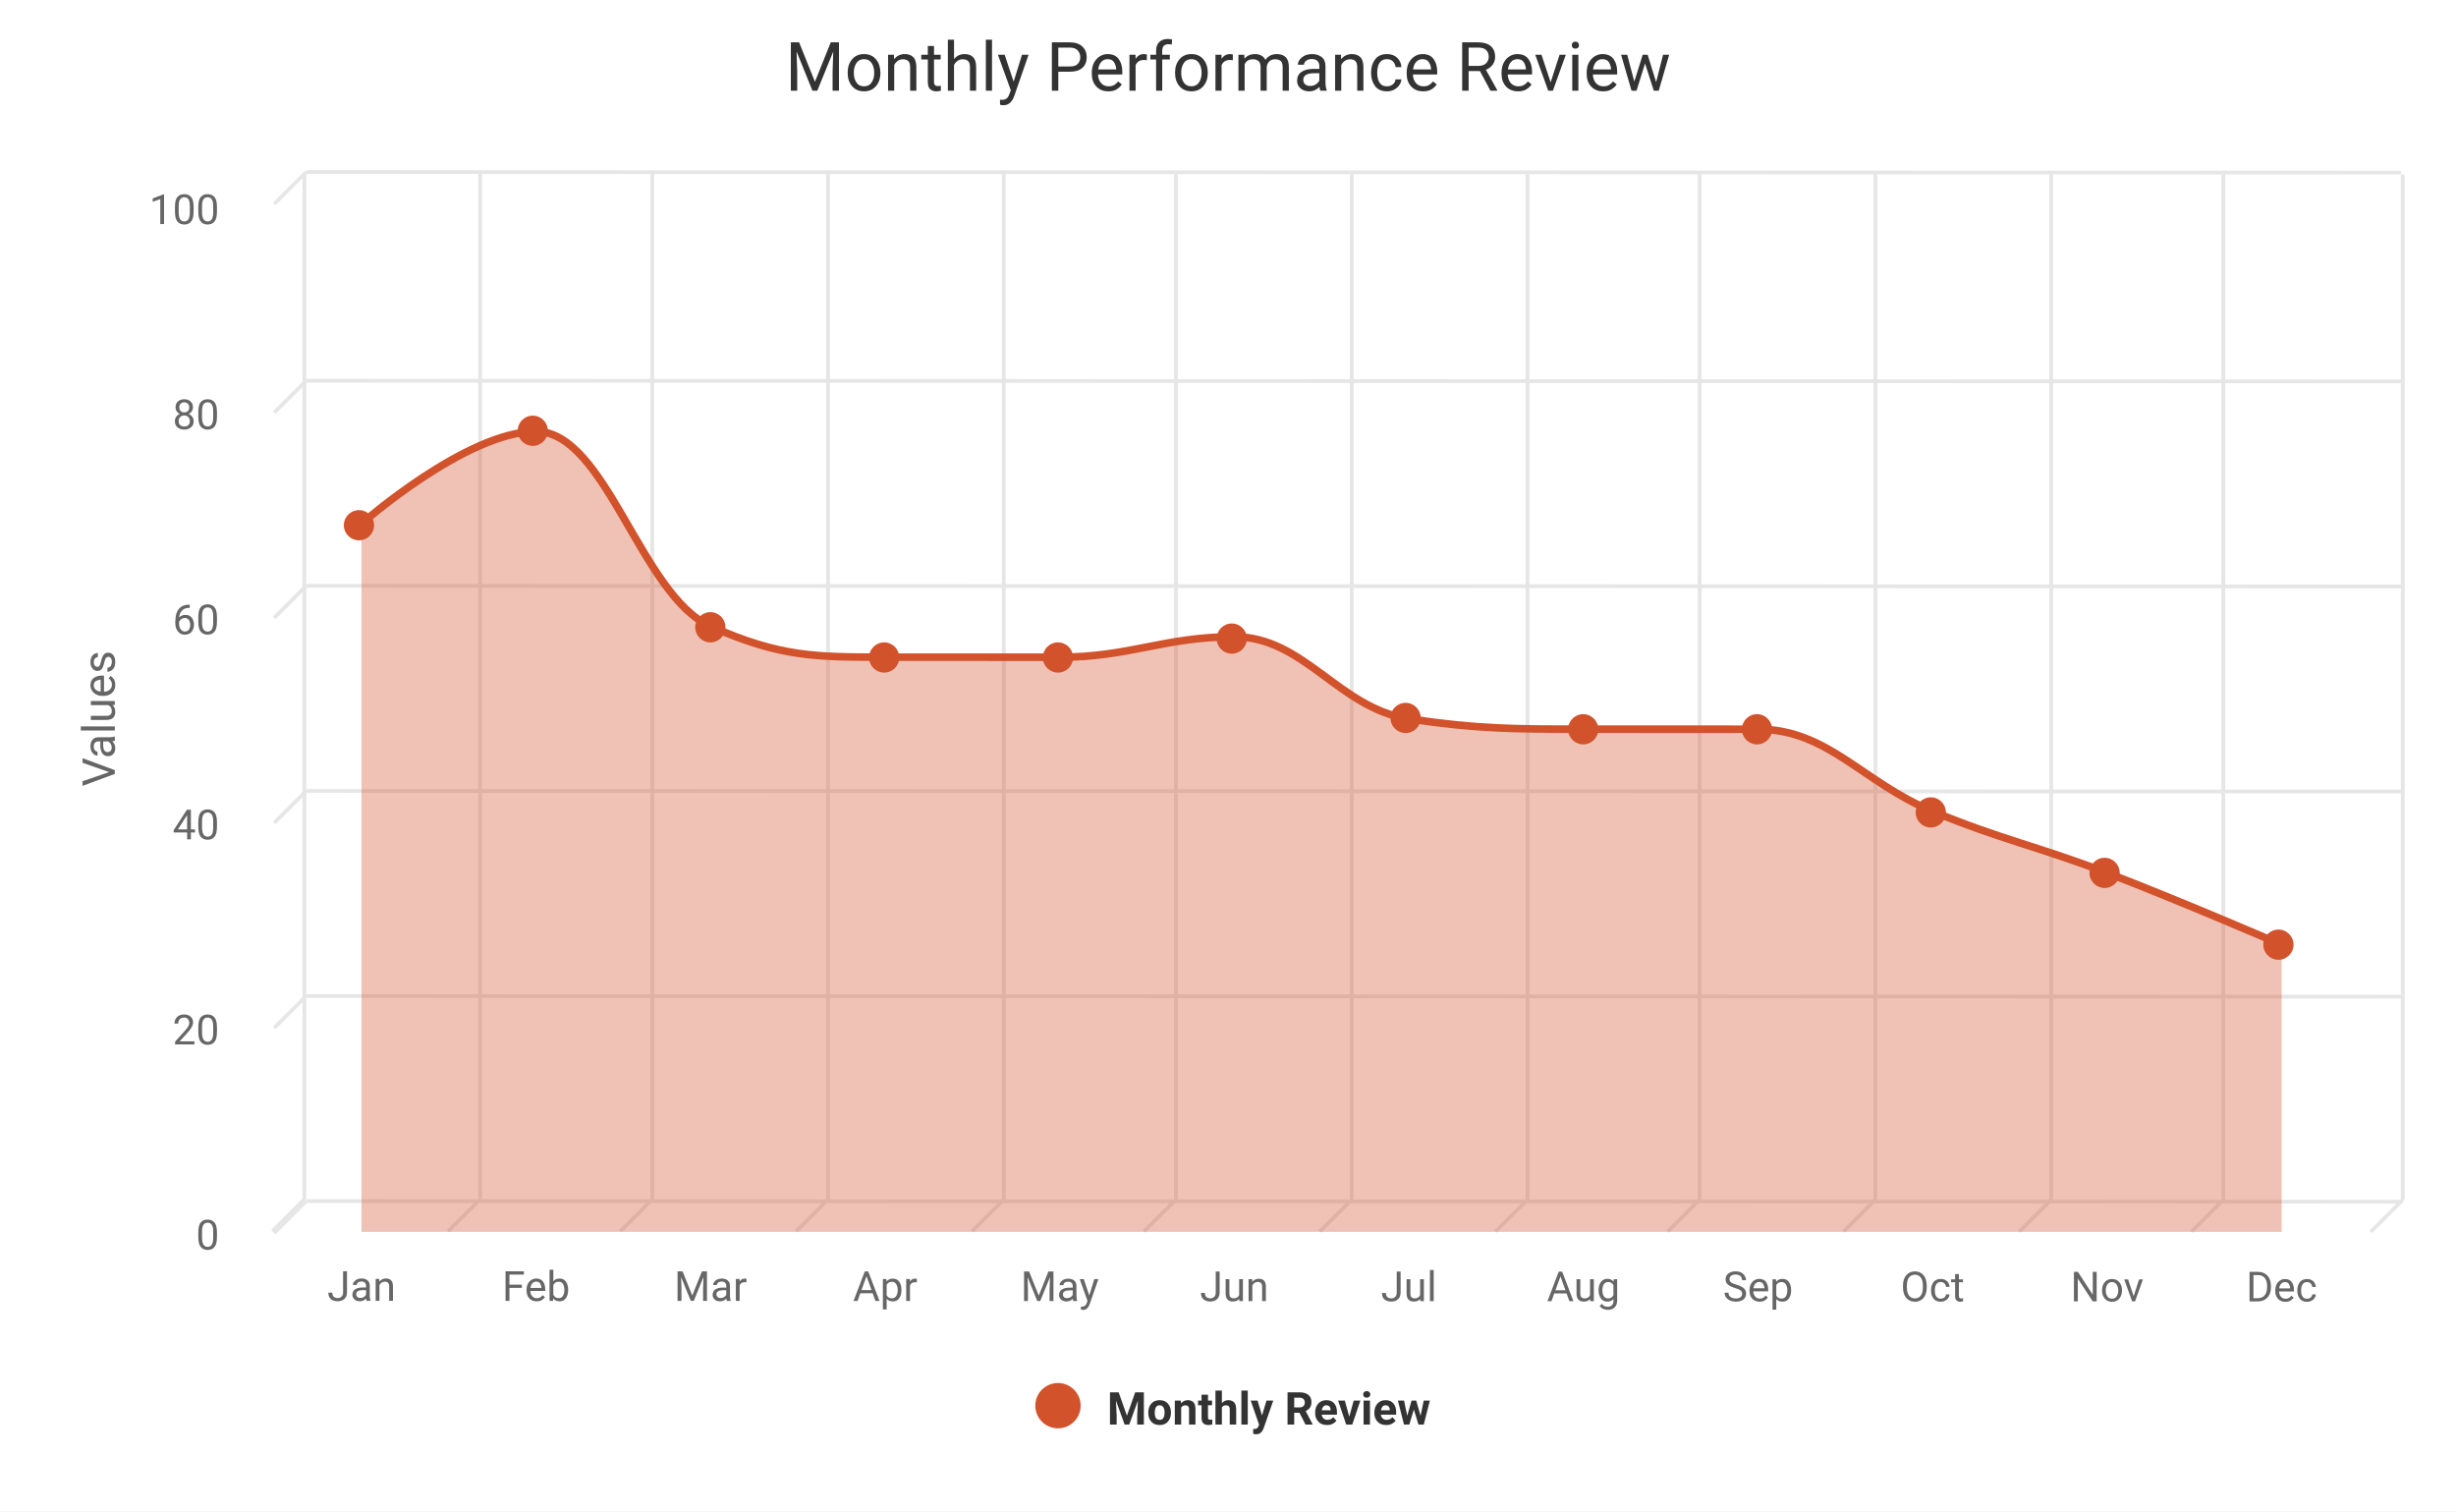
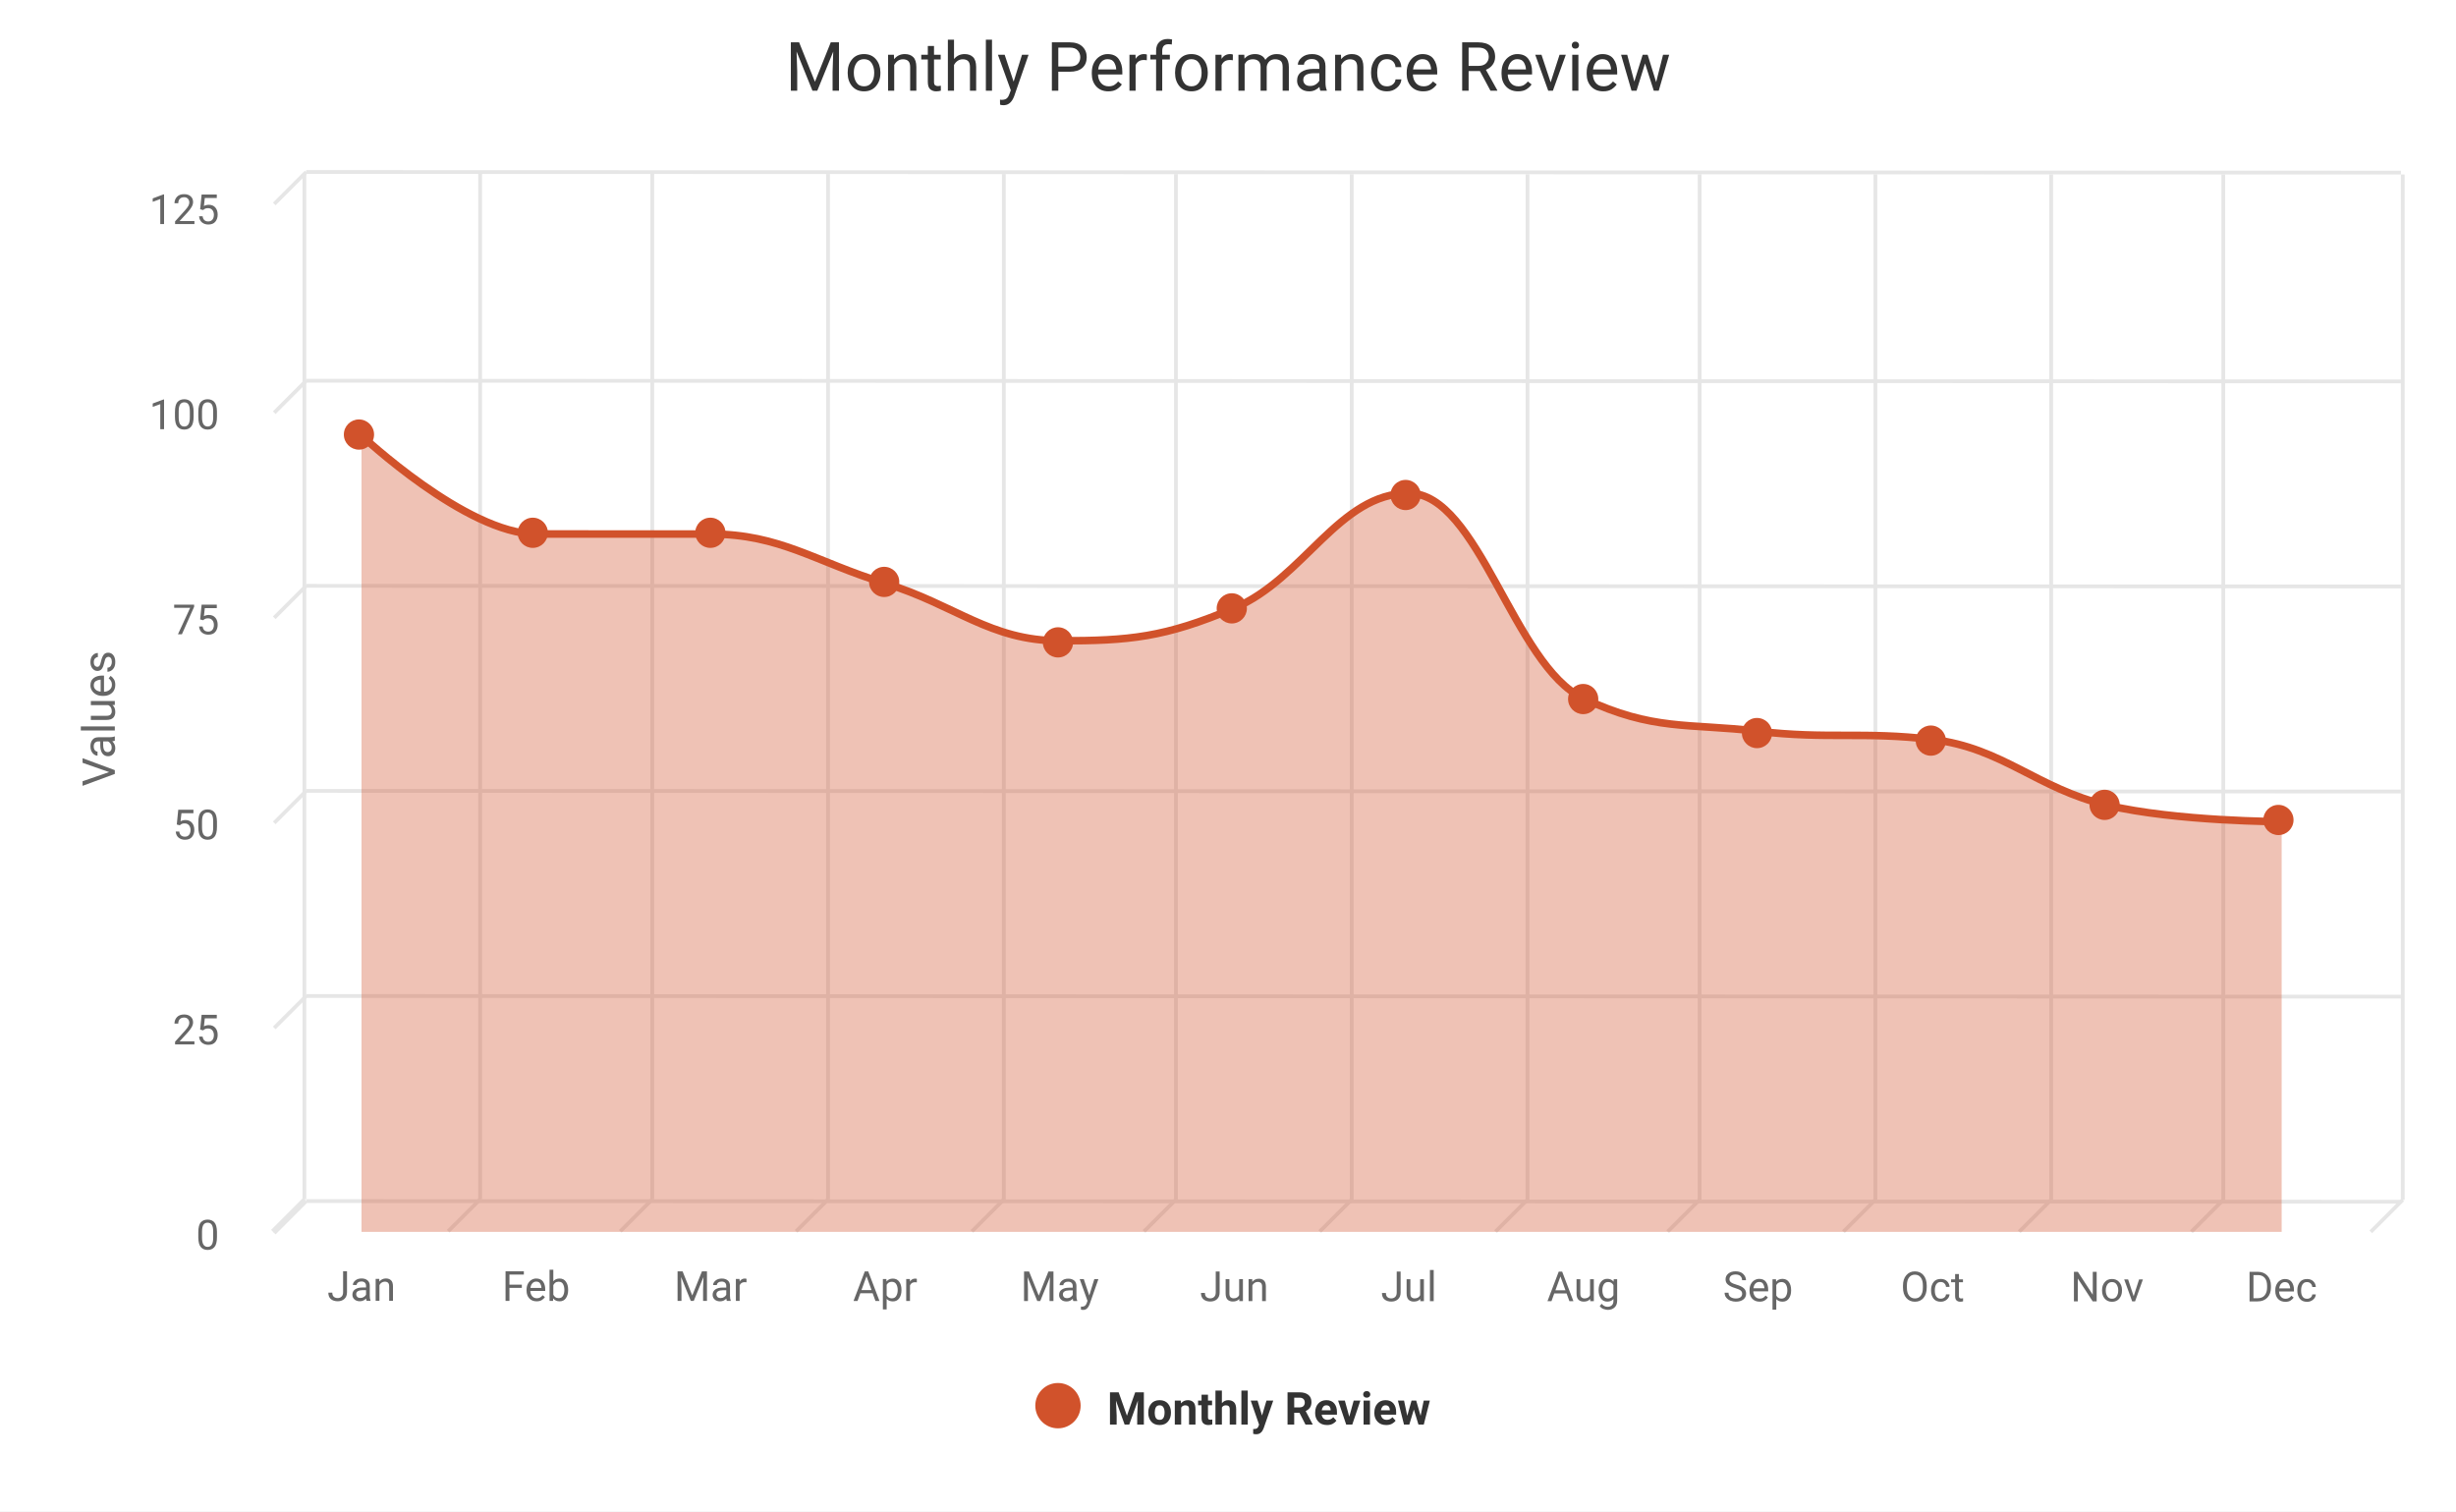
<svg xmlns="http://www.w3.org/2000/svg" version="1.1" class="highcharts-root" style="font-family: Roboto; font-size: 12px;" width="650" height="400" viewBox="0 0 650 400" aria-label="Interactive chart" aria-hidden="false">
  <defs aria-hidden="true">
-     <clipPath id="highcharts-rqmbkfw-5807-">
+     <clipPath id="highcharts-jren4wh-2308-">
      <rect x="0" y="0" width="650" height="400" fill="none" />
    </clipPath>
-     <clipPath id="highcharts-rqmbkfw-5820-">
+     <clipPath id="highcharts-jren4wh-2321-">
      <rect x="0" y="0" width="650" height="400" fill="none" />
    </clipPath>
  </defs>
  <rect fill="#ffffff" class="highcharts-background" x="0" y="0" width="650" height="400" rx="0" ry="0" aria-hidden="true" />
  <g stroke-linejoin="round" class="highcharts-3d-frame highcharts-3d-frame-bottom" data-z-index="-1000" aria-hidden="true">
    <path fill="none" d="M 71.613 326.8 L 626.96 326.969 L 635.435 318.495 L 80.088 318.326 Z" visibility="hidden" />
    <path fill="none" d="M 81.04 317.374 L 635.418 317.543 L 626.96 326 L 72.582 325.831 Z" />
    <path fill="none" d="M 71.613 326.8 L 80.088 318.326 L 81.04 317.374 L 72.582 325.831 Z" visibility="hidden" />
    <path fill="none" d="M 635.435 318.495 L 626.96 326.969 L 626.96 326 L 635.418 317.543 Z" />
    <path fill="none" d="M 626.96 326.969 L 71.613 326.8 L 72.582 325.831 L 626.96 326 Z" />
    <path fill="none" d="M 80.088 318.326 L 635.435 318.495 L 635.418 317.543 L 81.04 317.374 Z" visibility="hidden" />
  </g>
  <g stroke-linejoin="round" class="highcharts-3d-frame highcharts-3d-frame-left" data-z-index="-1000" aria-hidden="true">
    <path fill="none" d="M 71.613 326.8 L 72.582 325.831 L 81.04 317.374 L 80.088 318.326 Z" visibility="hidden" />
    <path fill="none" d="M 80.088 45.983 L 81.04 46 L 72.582 54.457 L 71.613 54.457 Z" />
    <path fill="none" d="M 80.088 318.326 L 80.088 45.983 L 71.613 54.457 L 71.613 326.8 Z" visibility="hidden" />
    <path fill="none" d="M 81.04 46 L 81.04 317.374 L 72.582 325.831 L 72.582 54.457 Z" />
    <path fill="none" d="M 71.613 326.8 L 71.613 54.457 L 72.582 54.457 L 72.582 325.831 Z" />
    <path fill="none" d="M 80.088 45.983 L 80.088 318.326 L 81.04 317.374 L 81.04 46 Z" visibility="hidden" />
  </g>
  <g stroke-linejoin="round" class="highcharts-3d-frame highcharts-3d-frame-back" data-z-index="-1000" aria-hidden="true">
    <path fill="none" d="M 635.435 318.495 L 80.088 318.326 L 81.04 317.374 L 635.418 317.543 Z" visibility="hidden" />
    <path fill="none" d="M 80.088 45.983 L 635.435 46.152 L 635.418 46.169 L 81.04 46 Z" />
    <path fill="none" d="M 80.088 318.326 L 80.088 45.983 L 81.04 46 L 81.04 317.374 Z" visibility="hidden" />
    <path fill="none" d="M 635.435 46.152 L 635.435 318.495 L 635.418 317.543 L 635.418 46.169 Z" />
    <path fill="none" d="M 81.04 46 L 635.418 46.169 L 635.418 317.543 L 81.04 317.374 Z" />
    <path fill="none" d="M 80.088 318.326 L 635.435 318.495 L 635.435 46.152 L 80.088 45.983 Z" visibility="hidden" />
  </g>
  <rect fill="none" class="highcharts-plot-background" x="68" y="46" width="572" height="280" aria-hidden="true" />
  <g class="highcharts-pane-group" data-z-index="0" aria-hidden="true" />
  <g class="highcharts-grid highcharts-xaxis-grid" data-z-index="1" aria-hidden="true">
    <path fill="none" stroke="#e6e6e6" stroke-width="1" stroke-dasharray="none" data-z-index="1" class="highcharts-grid-line" d="M 127.077 46.014 L 127.077 317.388 M 118.618 325.845 L 127.077 317.388" opacity="1" />
    <path fill="none" stroke="#e6e6e6" stroke-width="1" stroke-dasharray="none" data-z-index="1" class="highcharts-grid-line" d="M 172.629 46.028 L 172.629 317.402 M 164.17 325.859 L 172.629 317.402" opacity="1" />
    <path fill="none" stroke="#e6e6e6" stroke-width="1" stroke-dasharray="none" data-z-index="1" class="highcharts-grid-line" d="M 219.15 46.042 L 219.15 317.416 M 210.692 325.873 L 219.15 317.416" opacity="1" />
    <path fill="none" stroke="#e6e6e6" stroke-width="1" stroke-dasharray="none" data-z-index="1" class="highcharts-grid-line" d="M 265.671 46.056 L 265.671 317.43 M 257.213 325.887 L 265.671 317.43" opacity="1" />
    <path fill="none" stroke="#e6e6e6" stroke-width="1" stroke-dasharray="none" data-z-index="1" class="highcharts-grid-line" d="M 311.224 46.07 L 311.224 317.444 M 302.765 325.901 L 311.224 317.444" opacity="1" />
    <path fill="none" stroke="#e6e6e6" stroke-width="1" stroke-dasharray="none" data-z-index="1" class="highcharts-grid-line" d="M 357.745 46.084 L 357.745 317.458 M 349.286 325.915 L 357.745 317.458" opacity="1" />
    <path fill="none" stroke="#e6e6e6" stroke-width="1" stroke-dasharray="none" data-z-index="1" class="highcharts-grid-line" d="M 404.266 46.098 L 404.266 317.472 M 395.807 325.93 L 404.266 317.472" opacity="1" />
    <path fill="none" stroke="#e6e6e6" stroke-width="1" stroke-dasharray="none" data-z-index="1" class="highcharts-grid-line" d="M 449.818 46.112 L 449.818 317.486 M 441.359 325.943 L 449.818 317.486" opacity="1" />
    <path fill="none" stroke="#e6e6e6" stroke-width="1" stroke-dasharray="none" data-z-index="1" class="highcharts-grid-line" d="M 496.339 46.127 L 496.339 317.5 M 487.881 325.958 L 496.339 317.5" opacity="1" />
    <path fill="none" stroke="#e6e6e6" stroke-width="1" stroke-dasharray="none" data-z-index="1" class="highcharts-grid-line" d="M 542.86 46.141 L 542.86 317.514 M 534.402 325.972 L 542.86 317.514" opacity="1" />
    <path fill="none" stroke="#e6e6e6" stroke-width="1" stroke-dasharray="none" data-z-index="1" class="highcharts-grid-line" d="M 588.412 46.155 L 588.412 317.528 M 579.954 325.986 L 588.412 317.528" opacity="1" />
    <path fill="none" stroke="#e6e6e6" stroke-width="1" stroke-dasharray="none" data-z-index="1" class="highcharts-grid-line" d="M 635.903 46.169 L 635.903 317.543 M 627.444 326 L 635.903 317.543" opacity="1" />
    <path fill="none" stroke="#e6e6e6" stroke-width="1" stroke-dasharray="none" data-z-index="1" class="highcharts-grid-line" d="M 80.556 46 L 80.556 317.374 M 72.097 325.831 L 80.556 317.374" opacity="1" />
  </g>
  <g class="highcharts-grid highcharts-zaxis-grid" data-z-index="1" aria-hidden="true" />
  <g class="highcharts-grid highcharts-yaxis-grid" data-z-index="1" aria-hidden="true">
    <path fill="none" stroke="#e6e6e6" stroke-width="1" stroke-dasharray="none" data-z-index="1" class="highcharts-grid-line" d="M 81.04 317.858 L 635.418 318.027 M 72.582 326.316 L 81.04 317.858" opacity="1" />
    <path fill="none" stroke="#e6e6e6" stroke-width="1" stroke-dasharray="none" data-z-index="1" class="highcharts-grid-line" d="M 81.04 263.584 L 635.418 263.752 M 72.582 272.041 L 81.04 263.584" opacity="1" />
    <path fill="none" stroke="#e6e6e6" stroke-width="1" stroke-dasharray="none" data-z-index="1" class="highcharts-grid-line" d="M 81.04 209.309 L 635.418 209.478 M 72.582 217.766 L 81.04 209.309" opacity="1" />
    <path fill="none" stroke="#e6e6e6" stroke-width="1" stroke-dasharray="none" data-z-index="1" class="highcharts-grid-line" d="M 81.04 155.034 L 635.418 155.203 M 72.582 163.491 L 81.04 155.034" opacity="1" />
    <path fill="none" stroke="#e6e6e6" stroke-width="1" stroke-dasharray="none" data-z-index="1" class="highcharts-grid-line" d="M 81.04 100.759 L 635.418 100.928 M 72.582 109.217 L 81.04 100.759" opacity="1" />
    <path fill="none" stroke="#e6e6e6" stroke-width="1" stroke-dasharray="none" data-z-index="1" class="highcharts-grid-line" d="M 81.04 45.515 L 635.418 45.684 M 72.582 53.973 L 81.04 45.515" opacity="1" />
  </g>
  <rect fill="none" class="highcharts-plot-border" data-z-index="1" x="68" y="46" width="572" height="280" aria-hidden="true" />
  <g class="highcharts-axis highcharts-xaxis" data-z-index="2" aria-hidden="true">
    <path fill="none" class="highcharts-axis-line" stroke="#ccd6eb" stroke-width="1" data-z-index="7" d="M 0 0" />
  </g>
  <g class="highcharts-axis highcharts-zaxis" data-z-index="2" aria-hidden="true">
    <path fill="none" class="highcharts-axis-line" data-z-index="7" d="M 0 0" />
  </g>
  <g class="highcharts-axis highcharts-yaxis" data-z-index="2" aria-hidden="true">
    <text x="30.385" data-z-index="7" text-anchor="middle" transform="translate(0,0) rotate(270 30.3852 190.1442)" class="highcharts-axis-title" style="color: rgb(102, 102, 102); fill: rgb(102, 102, 102);" y="190.144" z="12.577">Values</text>
    <path fill="none" class="highcharts-axis-line" data-z-index="7" d="M 0 0" />
  </g>
  <g class="highcharts-series-group" data-z-index="3" aria-hidden="false">
-     <g class="highcharts-series highcharts-series-0 highcharts-areaspline-series" data-z-index="0.1" opacity="1" transform="translate(68,46) scale(1 1)" clip-path="url(#highcharts-rqmbkfw-5820-)" aria-hidden="true">
-       <path fill="rgb(209,82,43)" fill-opacity="0.35" d="M 27.681 92.59 C 27.681 92.59 55.4 68.181 73.879 68.181 C 92.358 68.181 101.598 111.601 120.077 119.756 C 138.556 127.911 147.796 127.897 166.275 127.911 C 184.755 127.925 193.994 127.925 212.473 127.925 C 230.953 127.925 240.192 122.512 258.672 122.512 C 277.151 122.512 286.39 141.508 304.87 144.236 C 323.349 146.964 332.589 146.949 351.068 146.964 C 369.547 146.978 378.787 146.964 397.266 146.978 C 415.745 146.992 424.985 161.097 443.464 168.702 C 461.943 176.306 471.183 177.937 489.662 184.998 C 508.142 192.059 535.861 204.008 535.861 204.008 L 535.861 280 C 535.861 280 508.142 280 489.662 280 C 471.183 280 461.943 280 443.464 280 C 424.985 280 415.745 280 397.266 280 C 378.787 280 369.547 280 351.068 280 C 332.589 280 323.349 280 304.87 280 C 286.39 280 277.151 280 258.672 280 C 240.192 280 230.953 280 212.473 280 C 193.994 280 184.755 280 166.275 280 C 147.796 280 138.556 280 120.077 280 C 101.598 280 92.358 280 73.879 280 C 55.4 280 27.681 280 27.681 280 Z" class="highcharts-area" data-z-index="0" />
-       <path fill="none" d="M 27.681 92.59 C 27.681 92.59 55.4 68.181 73.879 68.181 C 92.358 68.181 101.598 111.601 120.077 119.756 C 138.556 127.911 147.796 127.897 166.275 127.911 C 184.755 127.925 193.994 127.925 212.473 127.925 C 230.953 127.925 240.192 122.512 258.672 122.512 C 277.151 122.512 286.39 141.508 304.87 144.236 C 323.349 146.964 332.589 146.949 351.068 146.964 C 369.547 146.978 378.787 146.964 397.266 146.978 C 415.745 146.992 424.985 161.097 443.464 168.702 C 461.943 176.306 471.183 177.937 489.662 184.998 C 508.142 192.059 535.861 204.008 535.861 204.008" class="highcharts-graph" data-z-index="1" stroke="#d1522b" stroke-width="2" stroke-linejoin="round" stroke-linecap="round" />
+     <g class="highcharts-series highcharts-series-0 highcharts-areaspline-series" data-z-index="0.1" opacity="1" transform="translate(68,46) scale(1 1)" clip-path="url(#highcharts-jren4wh-2321-)" aria-hidden="true">
+       <path fill="rgb(209,82,43)" fill-opacity="0.35" d="M 27.681 69.252 C 27.681 69.252 55.4 95.304 73.879 95.318 C 92.358 95.332 101.598 95.318 120.077 95.332 C 138.556 95.346 147.796 102.722 166.275 108.372 C 184.755 114.022 193.994 123.583 212.473 123.583 C 230.953 123.583 240.192 122.723 258.672 114.913 C 277.151 107.103 286.39 84.533 304.87 84.533 C 323.349 84.533 332.589 130.124 351.068 138.822 C 369.547 147.52 378.787 145.344 397.266 147.52 C 415.745 149.697 424.985 147.52 443.464 149.705 C 461.943 151.89 471.183 162.74 489.662 167.087 C 508.142 171.435 535.861 171.443 535.861 171.443 L 535.861 280 C 535.861 280 508.142 280 489.662 280 C 471.183 280 461.943 280 443.464 280 C 424.985 280 415.745 280 397.266 280 C 378.787 280 369.547 280 351.068 280 C 332.589 280 323.349 280 304.87 280 C 286.39 280 277.151 280 258.672 280 C 240.192 280 230.953 280 212.473 280 C 193.994 280 184.755 280 166.275 280 C 147.796 280 138.556 280 120.077 280 C 101.598 280 92.358 280 73.879 280 C 55.4 280 27.681 280 27.681 280 Z" class="highcharts-area" data-z-index="0" />
+       <path fill="none" d="M 27.681 69.252 C 27.681 69.252 55.4 95.304 73.879 95.318 C 92.358 95.332 101.598 95.318 120.077 95.332 C 138.556 95.346 147.796 102.722 166.275 108.372 C 184.755 114.022 193.994 123.583 212.473 123.583 C 230.953 123.583 240.192 122.723 258.672 114.913 C 277.151 107.103 286.39 84.533 304.87 84.533 C 323.349 84.533 332.589 130.124 351.068 138.822 C 369.547 147.52 378.787 145.344 397.266 147.52 C 415.745 149.697 424.985 147.52 443.464 149.705 C 461.943 151.89 471.183 162.74 489.662 167.087 C 508.142 171.435 535.861 171.443 535.861 171.443" class="highcharts-graph" data-z-index="1" stroke="#d1522b" stroke-width="2" stroke-linejoin="round" stroke-linecap="round" />
    </g>
    <g class="highcharts-markers highcharts-series-0 highcharts-areaspline-series" data-z-index="0.1" opacity="1" transform="translate(68,46) scale(1 1)" clip-path="none" aria-hidden="false">
-       <path fill="#d1522b" d="M 27 97 A 4 4 0 1 1 27.004 97 Z" opacity="1" class="highcharts-point" tabindex="-1" role="img" aria-label="Jan, 69 units. Monthly Review." style="outline: none;" />
-       <path fill="#d1522b" d="M 73 72 A 4 4 0 1 1 73.004 72 Z" opacity="1" class="highcharts-point" tabindex="-1" role="img" aria-label="Feb, 78 units. Monthly Review." style="outline: none;" />
-       <path fill="#d1522b" d="M 120 124 A 4 4 0 1 1 120.004 124 Z" opacity="1" class="highcharts-point" tabindex="-1" role="img" aria-label="Mar, 59 units. Monthly Review." style="outline: none;" />
-       <path fill="#d1522b" d="M 166 132 A 4 4 0 1 1 166.004 132 Z" opacity="1" class="highcharts-point" tabindex="-1" role="img" aria-label="Apr, 56 units. Monthly Review." style="outline: none;" />
-       <path fill="#d1522b" d="M 212 132 A 4 4 0 1 1 212.004 132 Z" opacity="1" class="highcharts-point" tabindex="-1" role="img" aria-label="May, 56 units. Monthly Review." style="outline: none;" />
-       <path fill="#d1522b" d="M 258 127 A 4 4 0 1 1 258.004 127 Z" opacity="1" class="highcharts-point" tabindex="-1" role="img" aria-label="Jun, 58 units. Monthly Review." style="outline: none;" />
-       <path fill="#d1522b" d="M 304 148 A 4 4 0 1 1 304.004 148 Z" opacity="1" class="highcharts-point" tabindex="-1" role="img" aria-label="Jul, 50 units. Monthly Review." style="outline: none;" />
-       <path fill="#d1522b" d="M 351 151 A 4 4 0 1 1 351.004 151 Z" opacity="1" class="highcharts-point" tabindex="-1" role="img" aria-label="Aug, 49 units. Monthly Review." style="outline: none;" />
-       <path fill="#d1522b" d="M 397 151 A 4 4 0 1 1 397.004 151 Z" opacity="1" class="highcharts-point" tabindex="-1" role="img" aria-label="Sep, 49 units. Monthly Review." style="outline: none;" />
-       <path fill="#d1522b" d="M 443 173 A 4 4 0 1 1 443.004 173 Z" opacity="1" class="highcharts-point" tabindex="-1" role="img" aria-label="Oct, 41 units. Monthly Review." style="outline: none;" />
-       <path fill="#d1522b" d="M 489 189 A 4 4 0 1 1 489.004 189 Z" opacity="1" class="highcharts-point" tabindex="-1" role="img" aria-label="Nov, 35 units. Monthly Review." style="outline: none;" />
-       <path fill="#d1522b" d="M 535 208 A 4 4 0 1 1 535.004 208 Z" opacity="1" class="highcharts-point" tabindex="-1" role="img" aria-label="Dec, 28 units. Monthly Review." style="outline: none;" />
+       <path fill="#d1522b" d="M 27 73 A 4 4 0 1 1 27.004 73 Z" opacity="1" class="highcharts-point" tabindex="-1" role="img" aria-label="Jan, 97 units. Monthly Review." style="outline: none;" />
+       <path fill="#d1522b" d="M 73 99 A 4 4 0 1 1 73.004 99 Z" opacity="1" class="highcharts-point" tabindex="-1" role="img" aria-label="Feb, 85 units. Monthly Review." style="outline: none;" />
+       <path fill="#d1522b" d="M 120 99 A 4 4 0 1 1 120.004 99 Z" opacity="1" class="highcharts-point" tabindex="-1" role="img" aria-label="Mar, 85 units. Monthly Review." style="outline: none;" />
+       <path fill="#d1522b" d="M 166 112 A 4 4 0 1 1 166.004 112 Z" opacity="1" class="highcharts-point" tabindex="-1" role="img" aria-label="Apr, 79 units. Monthly Review." style="outline: none;" />
+       <path fill="#d1522b" d="M 212 128 A 4 4 0 1 1 212.004 128 Z" opacity="1" class="highcharts-point" tabindex="-1" role="img" aria-label="May, 72 units. Monthly Review." style="outline: none;" />
+       <path fill="#d1522b" d="M 258 119 A 4 4 0 1 1 258.004 119 Z" opacity="1" class="highcharts-point" tabindex="-1" role="img" aria-label="Jun, 76 units. Monthly Review." style="outline: none;" />
+       <path fill="#d1522b" d="M 304 89 A 4 4 0 1 1 304.004 89 Z" opacity="1" class="highcharts-point" tabindex="-1" role="img" aria-label="Jul, 90 units. Monthly Review." style="outline: none;" />
+       <path fill="#d1522b" d="M 351 143 A 4 4 0 1 1 351.004 143 Z" opacity="1" class="highcharts-point" tabindex="-1" role="img" aria-label="Aug, 65 units. Monthly Review." style="outline: none;" />
+       <path fill="#d1522b" d="M 397 152 A 4 4 0 1 1 397.004 152 Z" opacity="1" class="highcharts-point" tabindex="-1" role="img" aria-label="Sep, 61 units. Monthly Review." style="outline: none;" />
+       <path fill="#d1522b" d="M 443 154 A 4 4 0 1 1 443.004 154 Z" opacity="1" class="highcharts-point" tabindex="-1" role="img" aria-label="Oct, 60 units. Monthly Review." style="outline: none;" />
+       <path fill="#d1522b" d="M 489 171 A 4 4 0 1 1 489.004 171 Z" opacity="1" class="highcharts-point" tabindex="-1" role="img" aria-label="Nov, 52 units. Monthly Review." style="outline: none;" />
+       <path fill="#d1522b" d="M 535 175 A 4 4 0 1 1 535.004 175 Z" opacity="1" class="highcharts-point" tabindex="-1" role="img" aria-label="Dec, 50 units. Monthly Review." style="outline: none;" />
    </g>
  </g>
  <text x="325" text-anchor="middle" class="highcharts-title" data-z-index="4" style="color: rgb(51, 51, 51); font-size: 18px; fill: rgb(51, 51, 51);" y="24" aria-hidden="true">Monthly Performance Review</text>
  <text x="325" text-anchor="middle" class="highcharts-subtitle" data-z-index="4" style="color: rgb(102, 102, 102); fill: rgb(102, 102, 102);" y="45" aria-hidden="true" />
  <text x="10" text-anchor="start" class="highcharts-caption" data-z-index="4" style="color: rgb(102, 102, 102); fill: rgb(102, 102, 102);" y="397" aria-hidden="true" />
  <g class="highcharts-legend highcharts-no-tooltip" data-z-index="7" transform="translate(264,359)" aria-hidden="true">
    <rect fill="none" class="highcharts-legend-box" rx="0" ry="0" x="0" y="0" width="121" height="26" />
    <g data-z-index="1">
      <g>
        <g class="highcharts-legend-item highcharts-areaspline-series highcharts-color-undefined highcharts-series-0" data-z-index="1" transform="translate(8,3)">
          <text x="21" text-anchor="start" data-z-index="2" y="15" style="color: rgb(51, 51, 51); cursor: pointer; font-size: 12px; font-weight: bold; fill: rgb(51, 51, 51);">Monthly Review</text>
          <rect x="2" y="4" width="12" height="12" fill="#d1522b" rx="6" ry="6" class="highcharts-point" data-z-index="3" />
        </g>
      </g>
    </g>
  </g>
  <g class="highcharts-axis-labels highcharts-xaxis-labels" data-z-index="7" aria-hidden="true">
    <text x="95.681" style="color: rgb(102, 102, 102); cursor: default; font-size: 11px; fill: rgb(102, 102, 102);" text-anchor="middle" transform="translate(0,0)" y="344.256" z="14.542" opacity="1">Jan</text>
    <text x="141.879" style="color: rgb(102, 102, 102); cursor: default; font-size: 11px; fill: rgb(102, 102, 102);" text-anchor="middle" transform="translate(0,0)" y="344.27" z="13.736" opacity="1">Feb</text>
    <text x="188.077" style="color: rgb(102, 102, 102); cursor: default; font-size: 11px; fill: rgb(102, 102, 102);" text-anchor="middle" transform="translate(0,0)" y="344.284" z="12.929" opacity="1">Mar</text>
    <text x="234.275" style="color: rgb(102, 102, 102); cursor: default; font-size: 11px; fill: rgb(102, 102, 102);" text-anchor="middle" transform="translate(0,0)" y="344.298" z="12.123" opacity="1">Apr</text>
    <text x="280.473" style="color: rgb(102, 102, 102); cursor: default; font-size: 11px; fill: rgb(102, 102, 102);" text-anchor="middle" transform="translate(0,0)" y="344.312" z="11.317" opacity="1">May</text>
    <text x="326.672" style="color: rgb(102, 102, 102); cursor: default; font-size: 11px; fill: rgb(102, 102, 102);" text-anchor="middle" transform="translate(0,0)" y="344.326" z="10.51" opacity="1">Jun</text>
    <text x="372.87" style="color: rgb(102, 102, 102); cursor: default; font-size: 11px; fill: rgb(102, 102, 102);" text-anchor="middle" transform="translate(0,0)" y="344.34" z="9.704" opacity="1">Jul</text>
    <text x="419.068" style="color: rgb(102, 102, 102); cursor: default; font-size: 11px; fill: rgb(102, 102, 102);" text-anchor="middle" transform="translate(0,0)" y="344.354" z="8.898" opacity="1">Aug</text>
    <text x="465.266" style="color: rgb(102, 102, 102); cursor: default; font-size: 11px; fill: rgb(102, 102, 102);" text-anchor="middle" transform="translate(0,0)" y="344.368" z="8.092" opacity="1">Sep</text>
    <text x="511.464" style="color: rgb(102, 102, 102); cursor: default; font-size: 11px; fill: rgb(102, 102, 102);" text-anchor="middle" transform="translate(0,0)" y="344.382" z="7.285" opacity="1">Oct</text>
    <text x="557.662" style="color: rgb(102, 102, 102); cursor: default; font-size: 11px; fill: rgb(102, 102, 102);" text-anchor="middle" transform="translate(0,0)" y="344.396" z="6.479" opacity="1">Nov</text>
    <text x="603.861" style="color: rgb(102, 102, 102); cursor: default; font-size: 11px; fill: rgb(102, 102, 102);" text-anchor="middle" transform="translate(0,0)" y="344.41" z="5.673" opacity="1">Dec</text>
  </g>
  <g class="highcharts-axis-labels highcharts-zaxis-labels" data-z-index="7" aria-hidden="true" />
  <g class="highcharts-axis-labels highcharts-yaxis-labels" data-z-index="7" aria-hidden="true">
    <text x="58.042" style="color: rgb(102, 102, 102); cursor: default; font-size: 11px; fill: rgb(102, 102, 102);" text-anchor="end" transform="translate(0,0)" y="330.677" z="15.03" opacity="1">0</text>
-     <text x="58.042" style="color: rgb(102, 102, 102); cursor: default; font-size: 11px; fill: rgb(102, 102, 102);" text-anchor="end" transform="translate(0,0)" y="276.402" z="14.082" opacity="1">20</text>
-     <text x="58.042" style="color: rgb(102, 102, 102); cursor: default; font-size: 11px; fill: rgb(102, 102, 102);" text-anchor="end" transform="translate(0,0)" y="222.128" z="13.135" opacity="1">40</text>
-     <text x="58.042" style="color: rgb(102, 102, 102); cursor: default; font-size: 11px; fill: rgb(102, 102, 102);" text-anchor="end" transform="translate(0,0)" y="167.853" z="12.187" opacity="1">60</text>
-     <text x="58.042" style="color: rgb(102, 102, 102); cursor: default; font-size: 11px; fill: rgb(102, 102, 102);" text-anchor="end" transform="translate(0,0)" y="113.578" z="11.24" opacity="1">80</text>
-     <text x="58.042" style="color: rgb(102, 102, 102); cursor: default; font-size: 11px; fill: rgb(102, 102, 102);" text-anchor="end" transform="translate(0,0)" y="59.303" z="10.293" opacity="1">100</text>
+     <text x="58.042" style="color: rgb(102, 102, 102); cursor: default; font-size: 11px; fill: rgb(102, 102, 102);" text-anchor="end" transform="translate(0,0)" y="276.402" z="14.082" opacity="1">25</text>
+     <text x="58.042" style="color: rgb(102, 102, 102); cursor: default; font-size: 11px; fill: rgb(102, 102, 102);" text-anchor="end" transform="translate(0,0)" y="222.128" z="13.135" opacity="1">50</text>
+     <text x="58.042" style="color: rgb(102, 102, 102); cursor: default; font-size: 11px; fill: rgb(102, 102, 102);" text-anchor="end" transform="translate(0,0)" y="167.853" z="12.187" opacity="1">75</text>
+     <text x="58.042" style="color: rgb(102, 102, 102); cursor: default; font-size: 11px; fill: rgb(102, 102, 102);" text-anchor="end" transform="translate(0,0)" y="113.578" z="11.24" opacity="1">100</text>
+     <text x="58.042" text-anchor="end" transform="translate(0,0)" style="color: rgb(102, 102, 102); cursor: default; font-size: 11px; fill: rgb(102, 102, 102);" y="59.303" z="10.293" opacity="1">125</text>
  </g>
  <g stroke-linejoin="round" class="highcharts-3d-frame highcharts-3d-frame-top" data-z-index="1000" aria-hidden="true">
    <path fill="none" d="M 80.088 45.983 L 635.435 46.152 L 626.96 54.626 L 71.613 54.457 Z" visibility="hidden" />
    <path fill="none" d="M 72.582 54.457 L 626.96 54.626 L 635.418 46.169 L 81.04 46 Z" visibility="hidden" />
    <path fill="none" d="M 80.088 45.983 L 71.613 54.457 L 72.582 54.457 L 81.04 46 Z" visibility="hidden" />
    <path fill="none" d="M 626.96 54.626 L 635.435 46.152 L 635.418 46.169 L 626.96 54.626 Z" visibility="hidden" />
    <path fill="none" d="M 71.613 54.457 L 626.96 54.626 L 626.96 54.626 L 72.582 54.457 Z" visibility="hidden" />
    <path fill="none" d="M 635.435 46.152 L 80.088 45.983 L 81.04 46 L 635.418 46.169 Z" visibility="hidden" />
  </g>
  <g stroke-linejoin="round" class="highcharts-3d-frame highcharts-3d-frame-right" data-z-index="1000" aria-hidden="true">
    <path fill="none" d="M 635.435 318.495 L 635.418 317.543 L 626.96 326 L 626.96 326.969 Z" visibility="hidden" />
    <path fill="none" d="M 626.96 54.626 L 626.96 54.626 L 635.418 46.169 L 635.435 46.152 Z" visibility="hidden" />
    <path fill="none" d="M 626.96 54.626 L 626.96 326 L 635.418 317.543 L 635.418 46.169 Z" visibility="hidden" />
    <path fill="none" d="M 626.96 326.969 L 626.96 54.626 L 635.435 46.152 L 635.435 318.495 Z" visibility="hidden" />
    <path fill="none" d="M 626.96 54.626 L 626.96 326.969 L 626.96 326 L 626.96 54.626 Z" visibility="hidden" />
    <path fill="none" d="M 635.435 318.495 L 635.435 46.152 L 635.418 46.169 L 635.418 317.543 Z" visibility="hidden" />
  </g>
  <g stroke-linejoin="round" class="highcharts-3d-frame highcharts-3d-frame-front" data-z-index="1000" aria-hidden="true">
    <path fill="none" d="M 71.613 326.8 L 626.96 326.969 L 626.96 326 L 72.582 325.831 Z" visibility="hidden" />
    <path fill="none" d="M 626.96 54.626 L 71.613 54.457 L 72.582 54.457 L 626.96 54.626 Z" visibility="hidden" />
    <path fill="none" d="M 71.613 54.457 L 71.613 326.8 L 72.582 325.831 L 72.582 54.457 Z" visibility="hidden" />
    <path fill="none" d="M 626.96 326.969 L 626.96 54.626 L 626.96 54.626 L 626.96 326 Z" visibility="hidden" />
    <path fill="none" d="M 626.96 54.626 L 72.582 54.457 L 72.582 325.831 L 626.96 326 Z" visibility="hidden" />
    <path fill="none" d="M 626.96 326.969 L 71.613 326.8 L 71.613 54.457 L 626.96 54.626 Z" visibility="hidden" />
  </g>
</svg>
